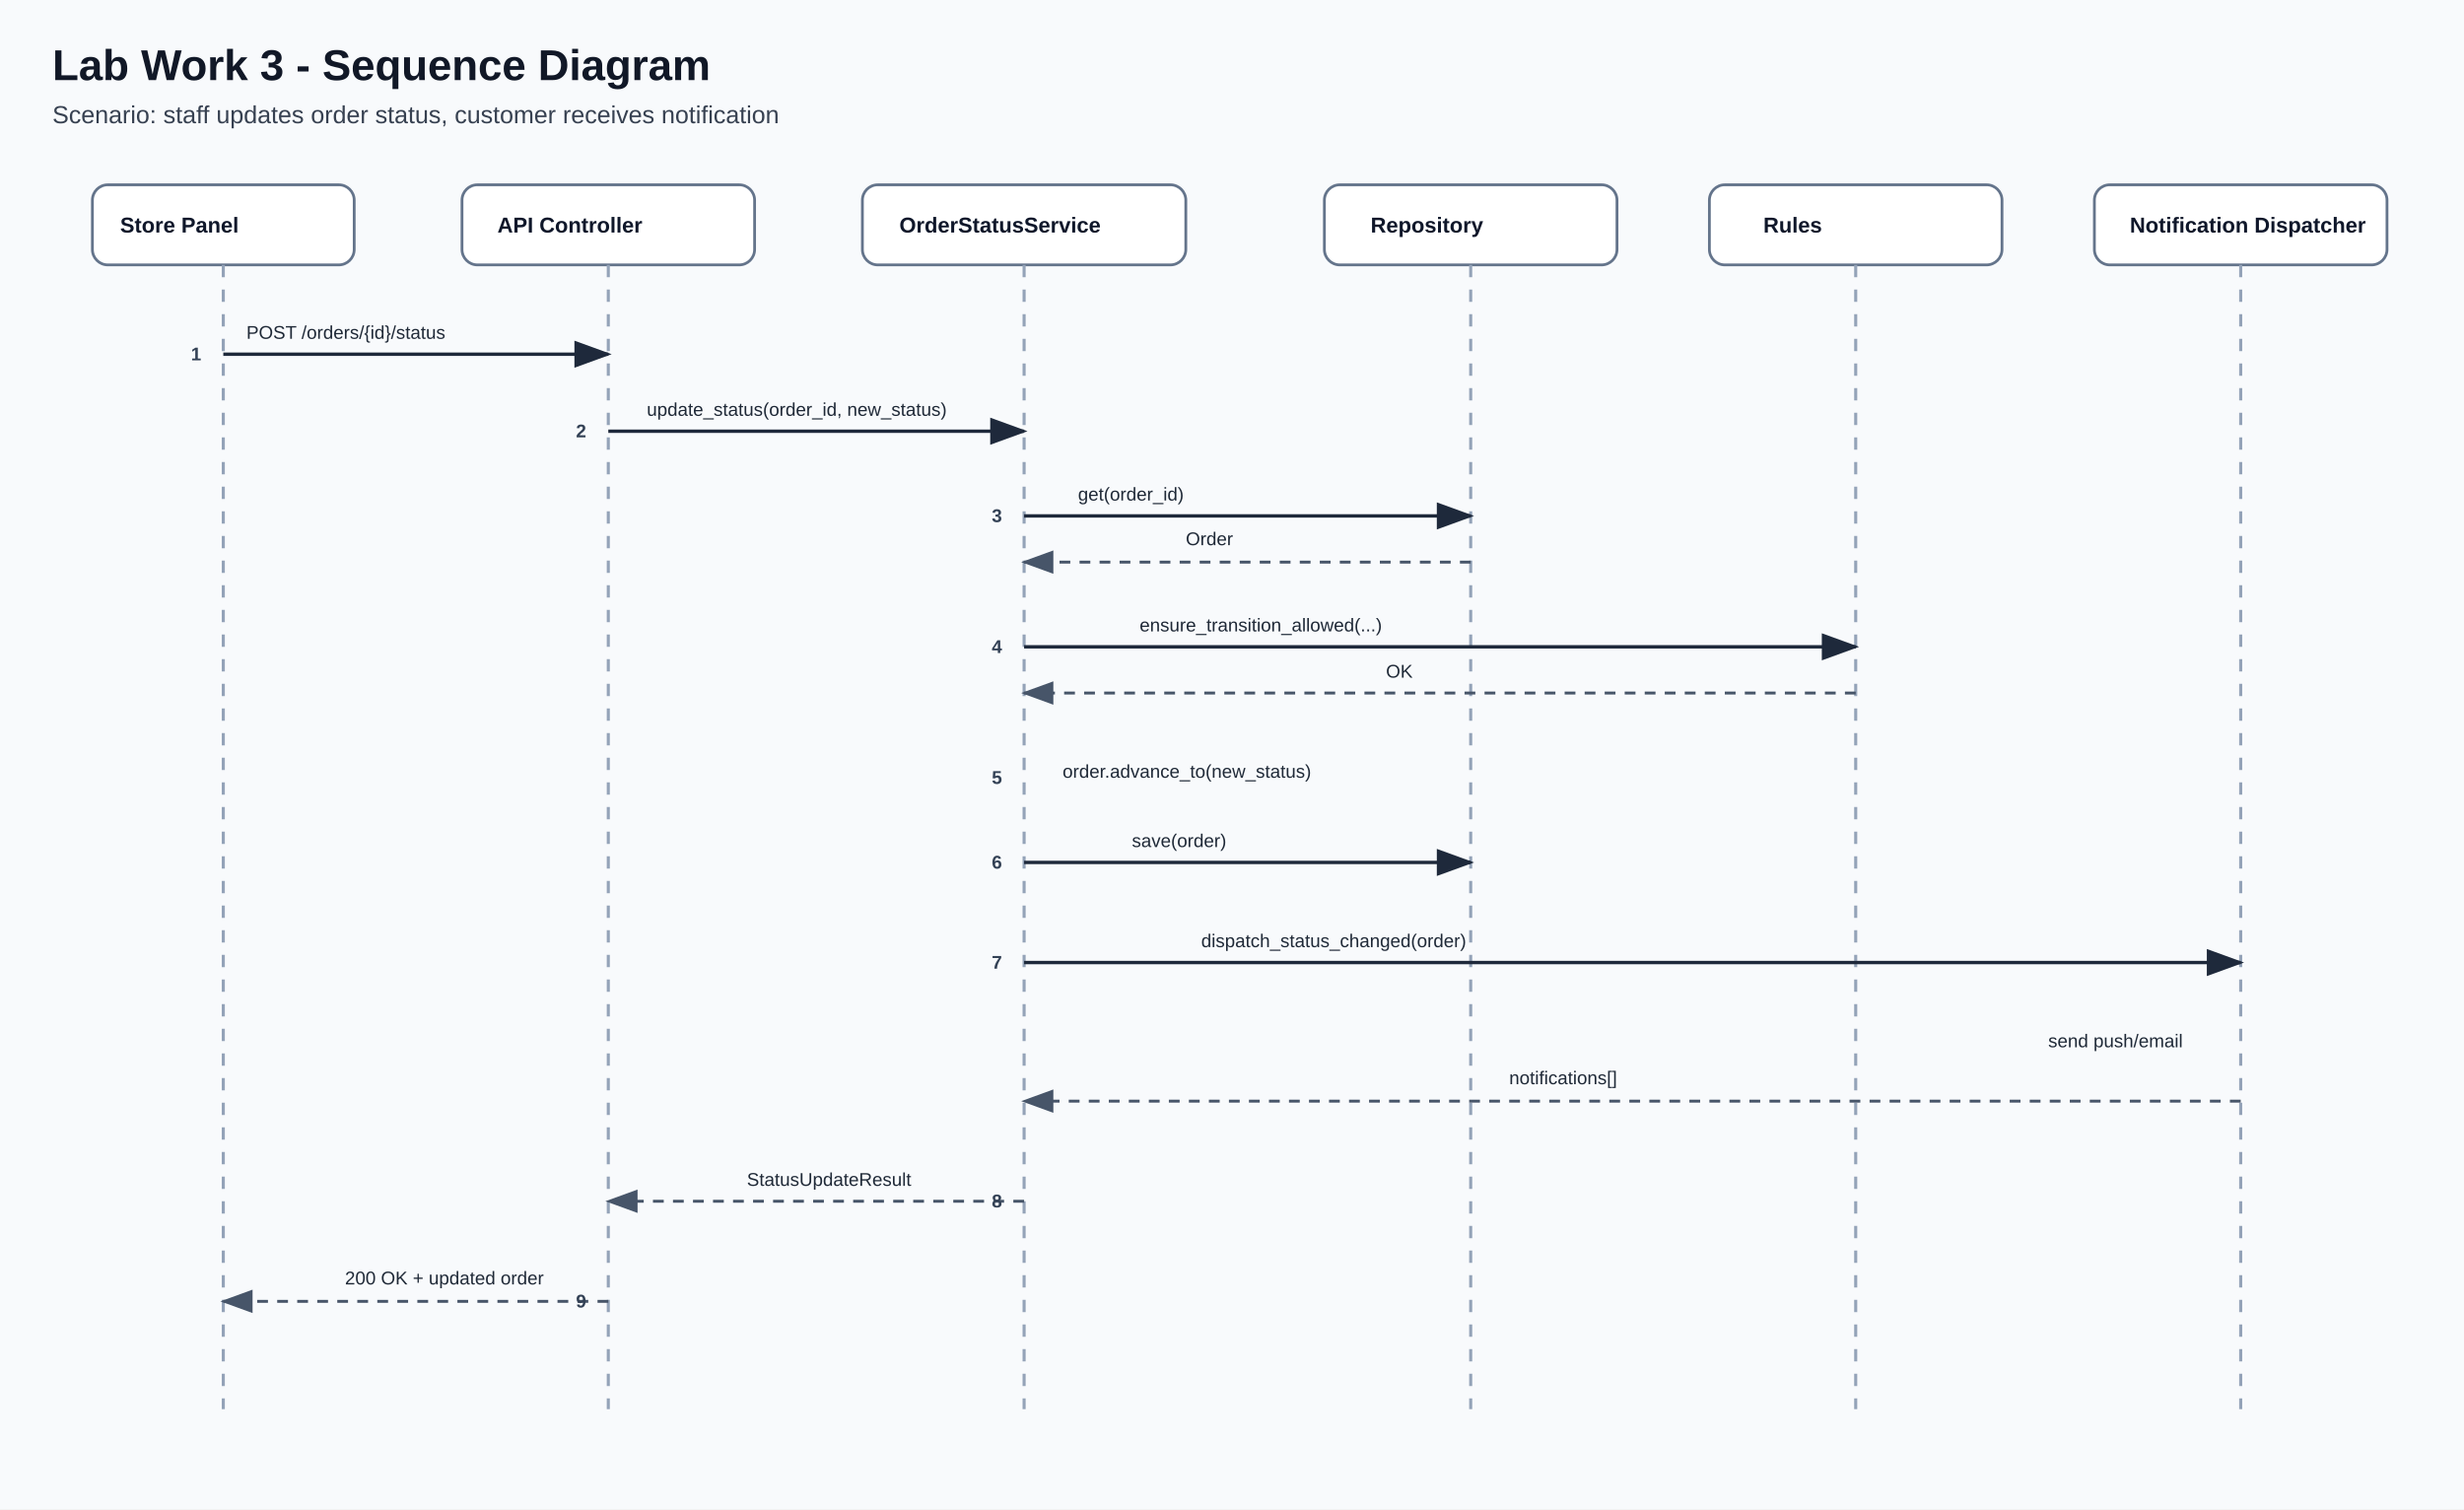
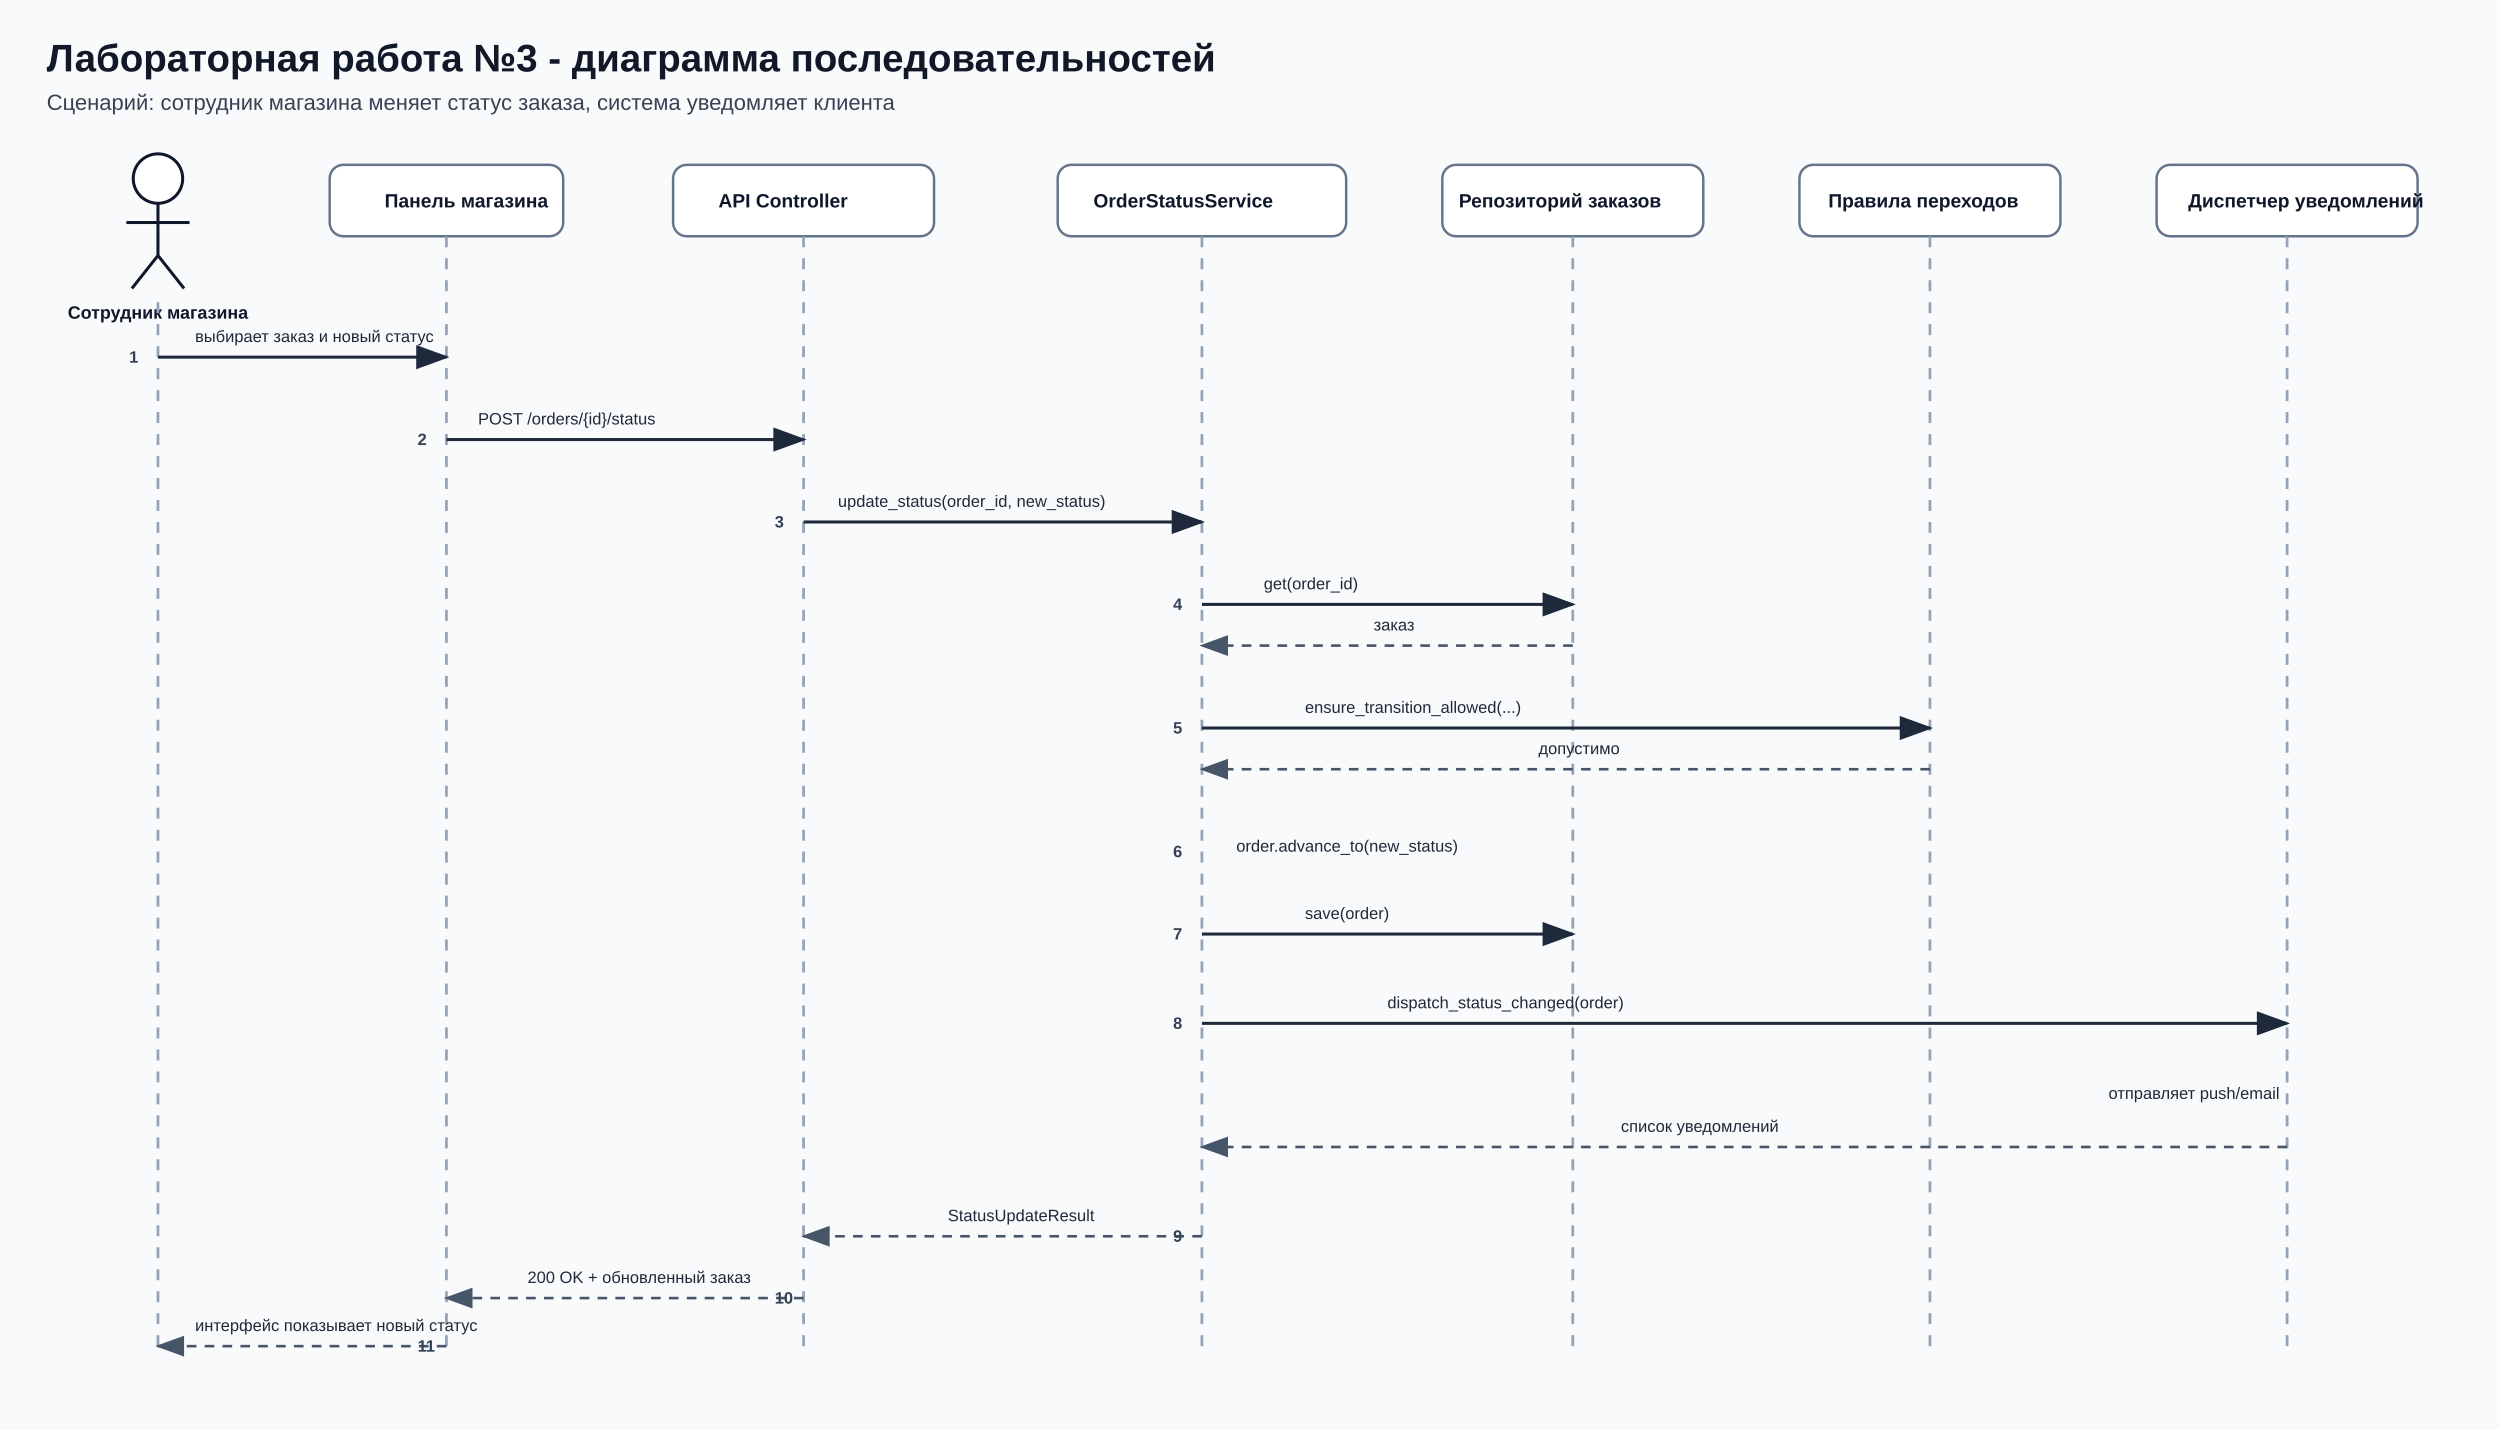
- <svg xmlns="http://www.w3.org/2000/svg" width="1600" height="980" viewBox="0 0 1600 980">
+ <svg xmlns="http://www.w3.org/2000/svg" width="1820" height="1040" viewBox="0 0 1820 1040">
  <defs>
    <style>
      .title { font: 700 28px Arial, sans-serif; fill: #111827; }
      .subtitle { font: 500 16px Arial, sans-serif; fill: #374151; }
-       .actor { fill: #ffffff; stroke: #64748b; stroke-width: 1.8; rx: 10; }
-       .actor-text { font: 700 14px Arial, sans-serif; fill: #0f172a; }
+       .participant { fill: #ffffff; stroke: #64748b; stroke-width: 1.8; rx: 10; }
+       .participant-text { font: 700 14px Arial, sans-serif; fill: #0f172a; }
+       .actor-label { font: 700 13px Arial, sans-serif; fill: #0f172a; text-anchor: middle; }
      .life { stroke: #94a3b8; stroke-width: 2; stroke-dasharray: 8 8; }
      .msg { stroke: #1e293b; stroke-width: 2.2; fill: none; marker-end: url(#arrow); }
      .ret { stroke: #475569; stroke-width: 1.9; stroke-dasharray: 7 6; fill: none; marker-end: url(#arrow2); }
      .note { font: 500 12px Arial, sans-serif; fill: #1f2937; }
      .step { font: 600 12px Arial, sans-serif; fill: #334155; }
      .bg { fill: #f8fafc; }
+       .actor-line { stroke: #0f172a; stroke-width: 2.2; fill: none; }
+       .actor-head { stroke: #0f172a; stroke-width: 2.2; fill: #ffffff; }
    </style>
    <marker id="arrow" markerWidth="11" markerHeight="8" refX="10" refY="4" orient="auto">
      <path d="M0,0 L11,4 L0,8 z" fill="#1e293b" />
    </marker>
    <marker id="arrow2" markerWidth="11" markerHeight="8" refX="10" refY="4" orient="auto">
      <path d="M0,0 L11,4 L0,8 z" fill="#475569" />
    </marker>
  </defs>
-   <rect x="0" y="0" width="1600" height="980" class="bg" />
-   <text x="34" y="52" class="title">Lab Work 3 - Sequence Diagram</text>
-   <text x="34" y="80" class="subtitle">Scenario: staff updates order status, customer receives notification</text>
-   <g transform="translate(0,0)">
-     <rect x="60" y="120" width="170" height="52" class="actor" />
-     <text x="78" y="151" class="actor-text">Store Panel</text>
-     <rect x="300" y="120" width="190" height="52" class="actor" />
-     <text x="323" y="151" class="actor-text">API Controller</text>
-     <rect x="560" y="120" width="210" height="52" class="actor" />
-     <text x="584" y="151" class="actor-text">OrderStatusService</text>
-     <rect x="860" y="120" width="190" height="52" class="actor" />
-     <text x="890" y="151" class="actor-text">Repository</text>
-     <rect x="1110" y="120" width="190" height="52" class="actor" />
-     <text x="1145" y="151" class="actor-text">Rules</text>
-     <rect x="1360" y="120" width="190" height="52" class="actor" />
-     <text x="1383" y="151" class="actor-text">Notification Dispatcher</text>
-     <line x1="145" y1="172" x2="145" y2="915" class="life" />
-     <line x1="395" y1="172" x2="395" y2="915" class="life" />
-     <line x1="665" y1="172" x2="665" y2="915" class="life" />
-     <line x1="955" y1="172" x2="955" y2="915" class="life" />
-     <line x1="1205" y1="172" x2="1205" y2="915" class="life" />
-     <line x1="1455" y1="172" x2="1455" y2="915" class="life" />
-     <path d="M145 230 L395 230" class="msg" />
-     <text x="160" y="220" class="note">POST /orders/{id}/status</text>
-     <text x="124" y="234" class="step">1</text>
-     <path d="M395 280 L665 280" class="msg" />
-     <text x="420" y="270" class="note">update_status(order_id, new_status)</text>
-     <text x="374" y="284" class="step">2</text>
-     <path d="M665 335 L955 335" class="msg" />
-     <text x="700" y="325" class="note">get(order_id)</text>
-     <text x="644" y="339" class="step">3</text>
-     <path d="M955 365 L665 365" class="ret" />
-     <text x="770" y="354" class="note">Order</text>
-     <path d="M665 420 L1205 420" class="msg" />
-     <text x="740" y="410" class="note">ensure_transition_allowed(...)</text>
-     <text x="644" y="424" class="step">4</text>
-     <path d="M1205 450 L665 450" class="ret" />
-     <text x="900" y="440" class="note">OK</text>
-     <text x="690" y="505" class="note">order.advance_to(new_status)</text>
-     <text x="644" y="509" class="step">5</text>
-     <path d="M665 560 L955 560" class="msg" />
-     <text x="735" y="550" class="note">save(order)</text>
-     <text x="644" y="564" class="step">6</text>
-     <path d="M665 625 L1455 625" class="msg" />
-     <text x="780" y="615" class="note">dispatch_status_changed(order)</text>
-     <text x="644" y="629" class="step">7</text>
-     <text x="1330" y="680" class="note">send push/email</text>
-     <path d="M1455 715 L665 715" class="ret" />
-     <text x="980" y="704" class="note">notifications[]</text>
-     <path d="M665 780 L395 780" class="ret" />
-     <text x="485" y="770" class="note">StatusUpdateResult</text>
-     <text x="644" y="784" class="step">8</text>
-     <path d="M395 845 L145 845" class="ret" />
-     <text x="224" y="834" class="note">200 OK + updated order</text>
-     <text x="374" y="849" class="step">9</text>
+   <rect x="0" y="0" width="1820" height="1040" class="bg" />
+   <text x="34" y="52" class="title">Лабораторная работа №3 - диаграмма последовательностей</text>
+   <text x="34" y="80" class="subtitle">Сценарий: сотрудник магазина меняет статус заказа, система уведомляет клиента</text>
+   <g>
+     <circle cx="115" cy="130" r="18" class="actor-head" />
+     <line x1="115" y1="148" x2="115" y2="186" class="actor-line" />
+     <line x1="92" y1="162" x2="138" y2="162" class="actor-line" />
+     <line x1="115" y1="186" x2="96" y2="210" class="actor-line" />
+     <line x1="115" y1="186" x2="134" y2="210" class="actor-line" />
+     <text x="115" y="232" class="actor-label">Сотрудник магазина</text>
+     <rect x="240" y="120" width="170" height="52" class="participant" />
+     <text x="280" y="151" class="participant-text">Панель магазина</text>
+     <rect x="490" y="120" width="190" height="52" class="participant" />
+     <text x="523" y="151" class="participant-text">API Controller</text>
+     <rect x="770" y="120" width="210" height="52" class="participant" />
+     <text x="796" y="151" class="participant-text">OrderStatusService</text>
+     <rect x="1050" y="120" width="190" height="52" class="participant" />
+     <text x="1062" y="151" class="participant-text">Репозиторий заказов</text>
+     <rect x="1310" y="120" width="190" height="52" class="participant" />
+     <text x="1331" y="151" class="participant-text">Правила переходов</text>
+     <rect x="1570" y="120" width="190" height="52" class="participant" />
+     <text x="1593" y="151" class="participant-text">Диспетчер уведомлений</text>
+     <line x1="115" y1="220" x2="115" y2="980" class="life" />
+     <line x1="325" y1="172" x2="325" y2="980" class="life" />
+     <line x1="585" y1="172" x2="585" y2="980" class="life" />
+     <line x1="875" y1="172" x2="875" y2="980" class="life" />
+     <line x1="1145" y1="172" x2="1145" y2="980" class="life" />
+     <line x1="1405" y1="172" x2="1405" y2="980" class="life" />
+     <line x1="1665" y1="172" x2="1665" y2="980" class="life" />
+     <path d="M115 260 L325 260" class="msg" />
+     <text x="142" y="249" class="note">выбирает заказ и новый статус</text>
+     <text x="94" y="264" class="step">1</text>
+     <path d="M325 320 L585 320" class="msg" />
+     <text x="348" y="309" class="note">POST /orders/{id}/status</text>
+     <text x="304" y="324" class="step">2</text>
+     <path d="M585 380 L875 380" class="msg" />
+     <text x="610" y="369" class="note">update_status(order_id, new_status)</text>
+     <text x="564" y="384" class="step">3</text>
+     <path d="M875 440 L1145 440" class="msg" />
+     <text x="920" y="429" class="note">get(order_id)</text>
+     <text x="854" y="444" class="step">4</text>
+     <path d="M1145 470 L875 470" class="ret" />
+     <text x="1000" y="459" class="note">заказ</text>
+     <path d="M875 530 L1405 530" class="msg" />
+     <text x="950" y="519" class="note">ensure_transition_allowed(...)</text>
+     <text x="854" y="534" class="step">5</text>
+     <path d="M1405 560 L875 560" class="ret" />
+     <text x="1120" y="549" class="note">допустимо</text>
+     <text x="900" y="620" class="note">order.advance_to(new_status)</text>
+     <text x="854" y="624" class="step">6</text>
+     <path d="M875 680 L1145 680" class="msg" />
+     <text x="950" y="669" class="note">save(order)</text>
+     <text x="854" y="684" class="step">7</text>
+     <path d="M875 745 L1665 745" class="msg" />
+     <text x="1010" y="734" class="note">dispatch_status_changed(order)</text>
+     <text x="854" y="749" class="step">8</text>
+     <text x="1535" y="800" class="note">отправляет push/email</text>
+     <path d="M1665 835 L875 835" class="ret" />
+     <text x="1180" y="824" class="note">список уведомлений</text>
+     <path d="M875 900 L585 900" class="ret" />
+     <text x="690" y="889" class="note">StatusUpdateResult</text>
+     <text x="854" y="904" class="step">9</text>
+     <path d="M585 945 L325 945" class="ret" />
+     <text x="384" y="934" class="note">200 OK + обновленный заказ</text>
+     <text x="564" y="949" class="step">10</text>
+     <path d="M325 980 L115 980" class="ret" />
+     <text x="142" y="969" class="note">интерфейс показывает новый статус</text>
+     <text x="304" y="984" class="step">11</text>
  </g>
</svg>
